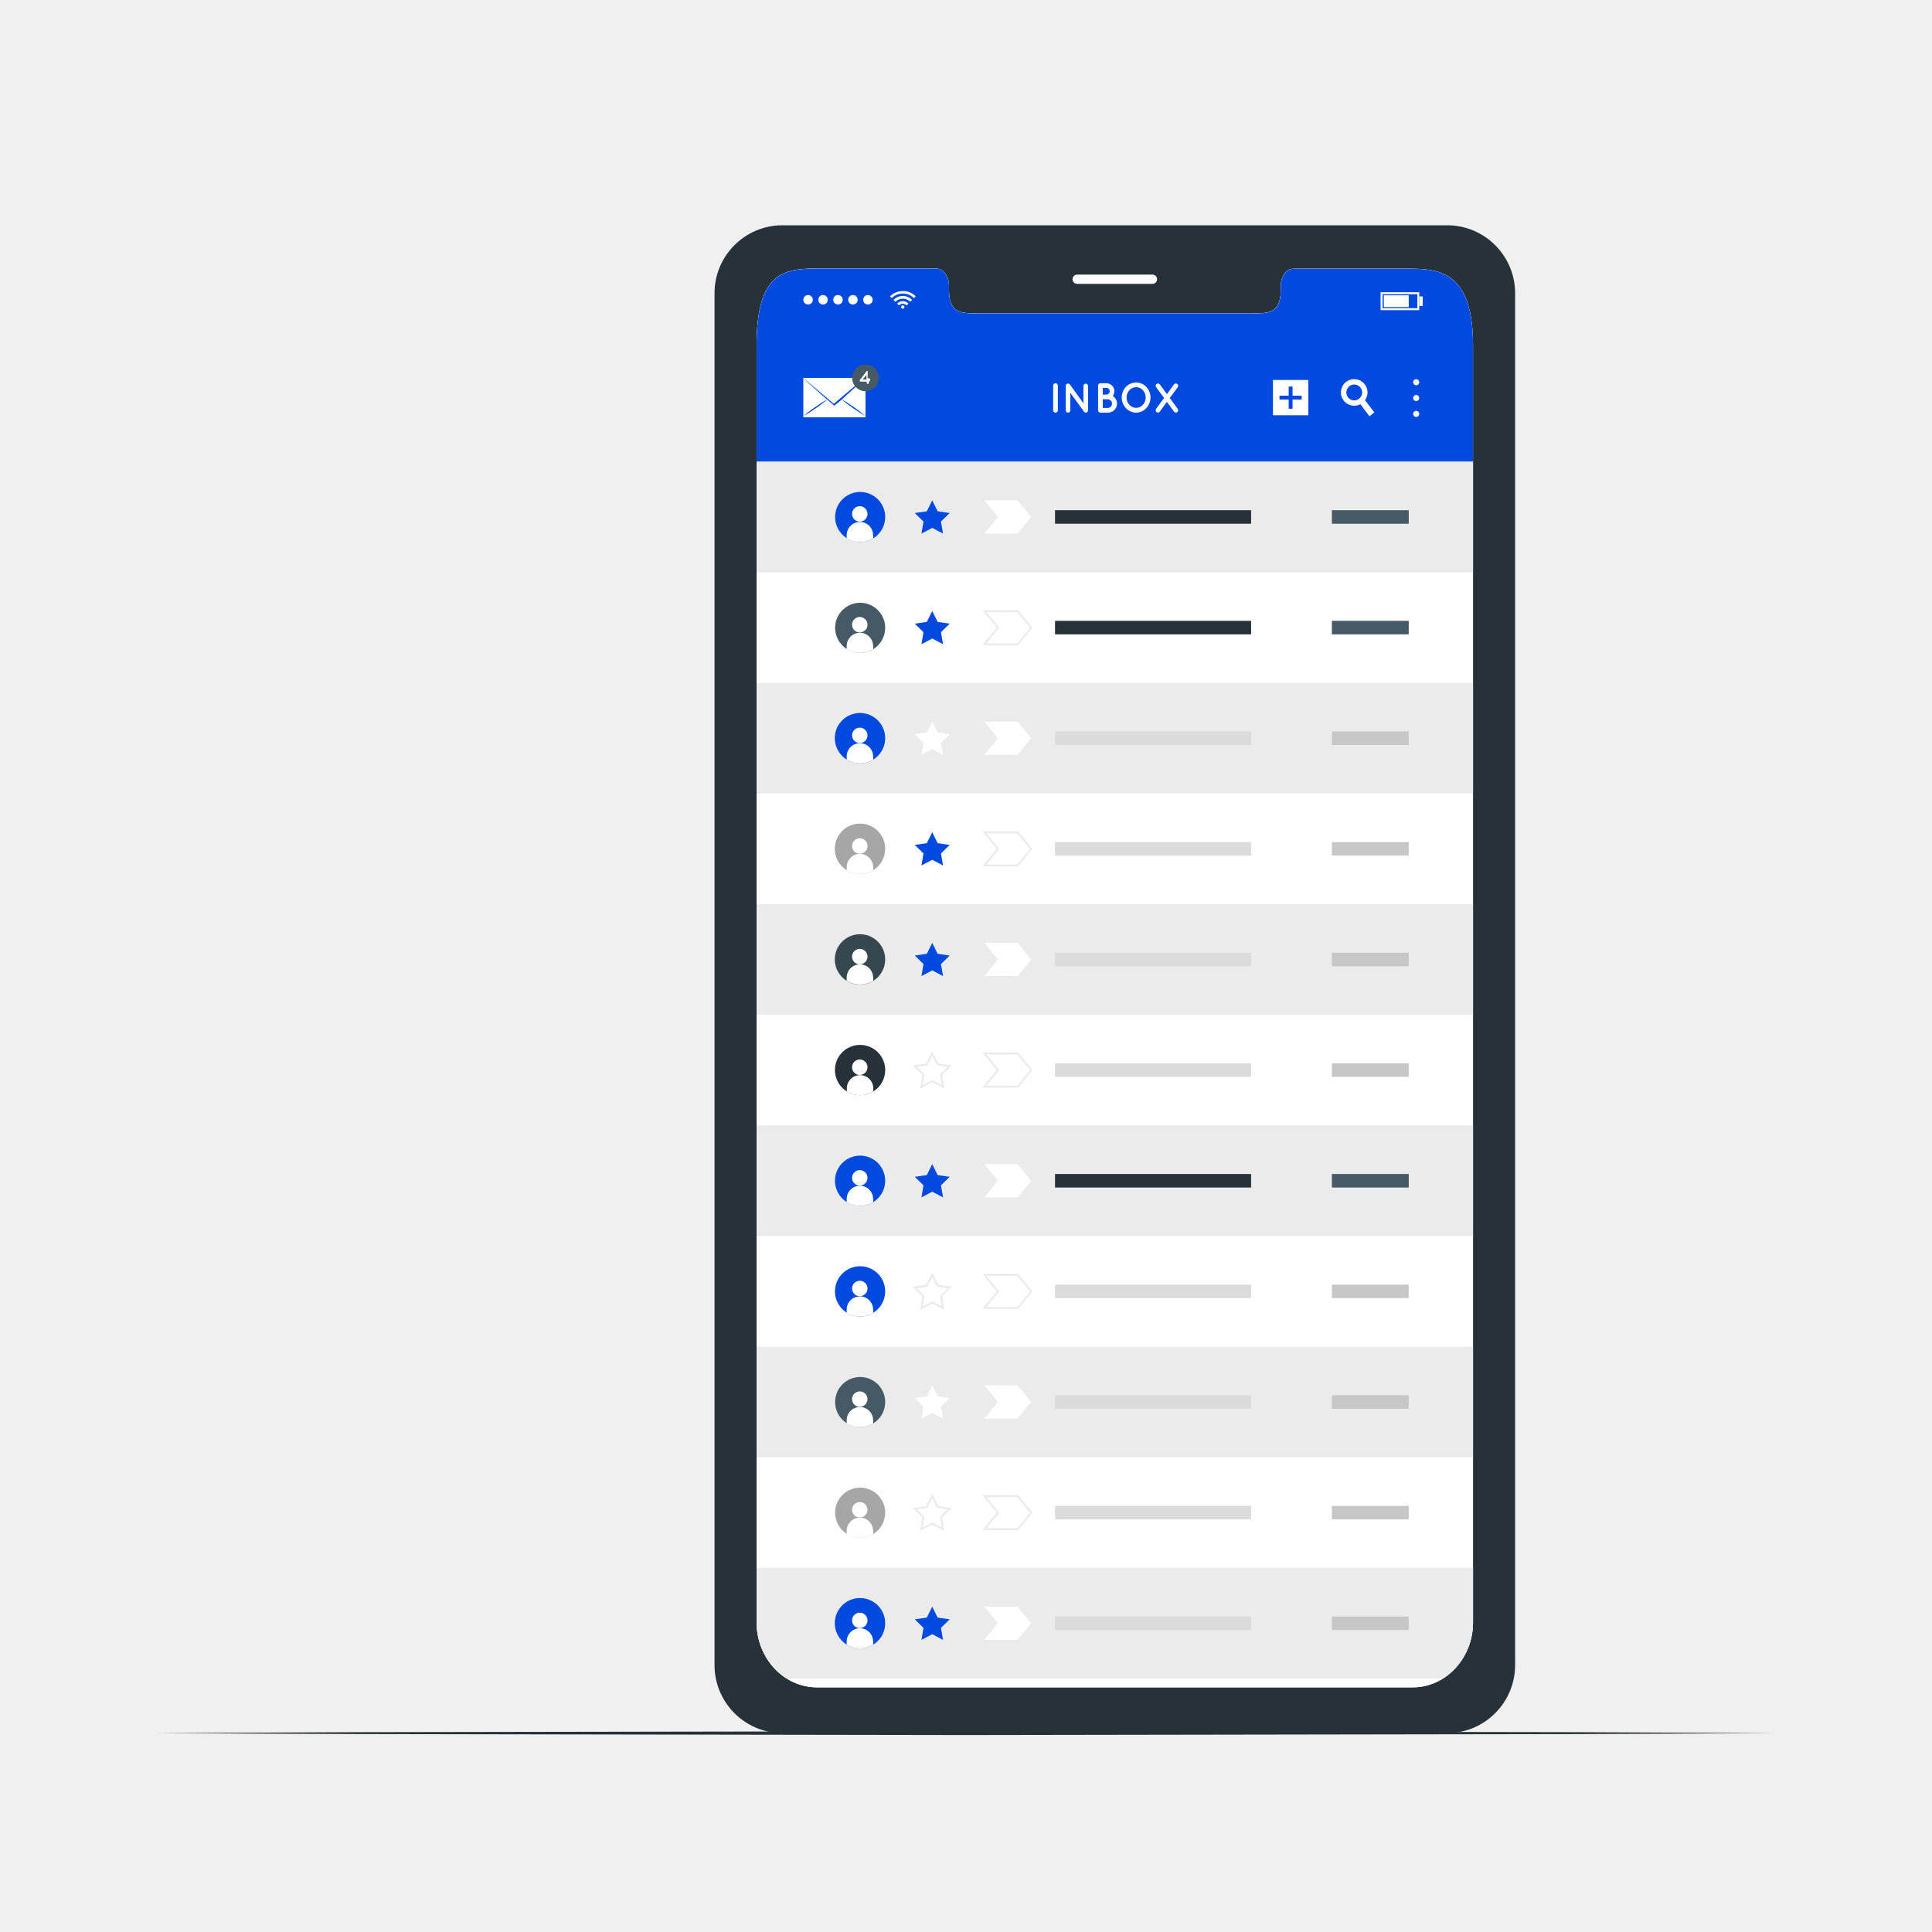
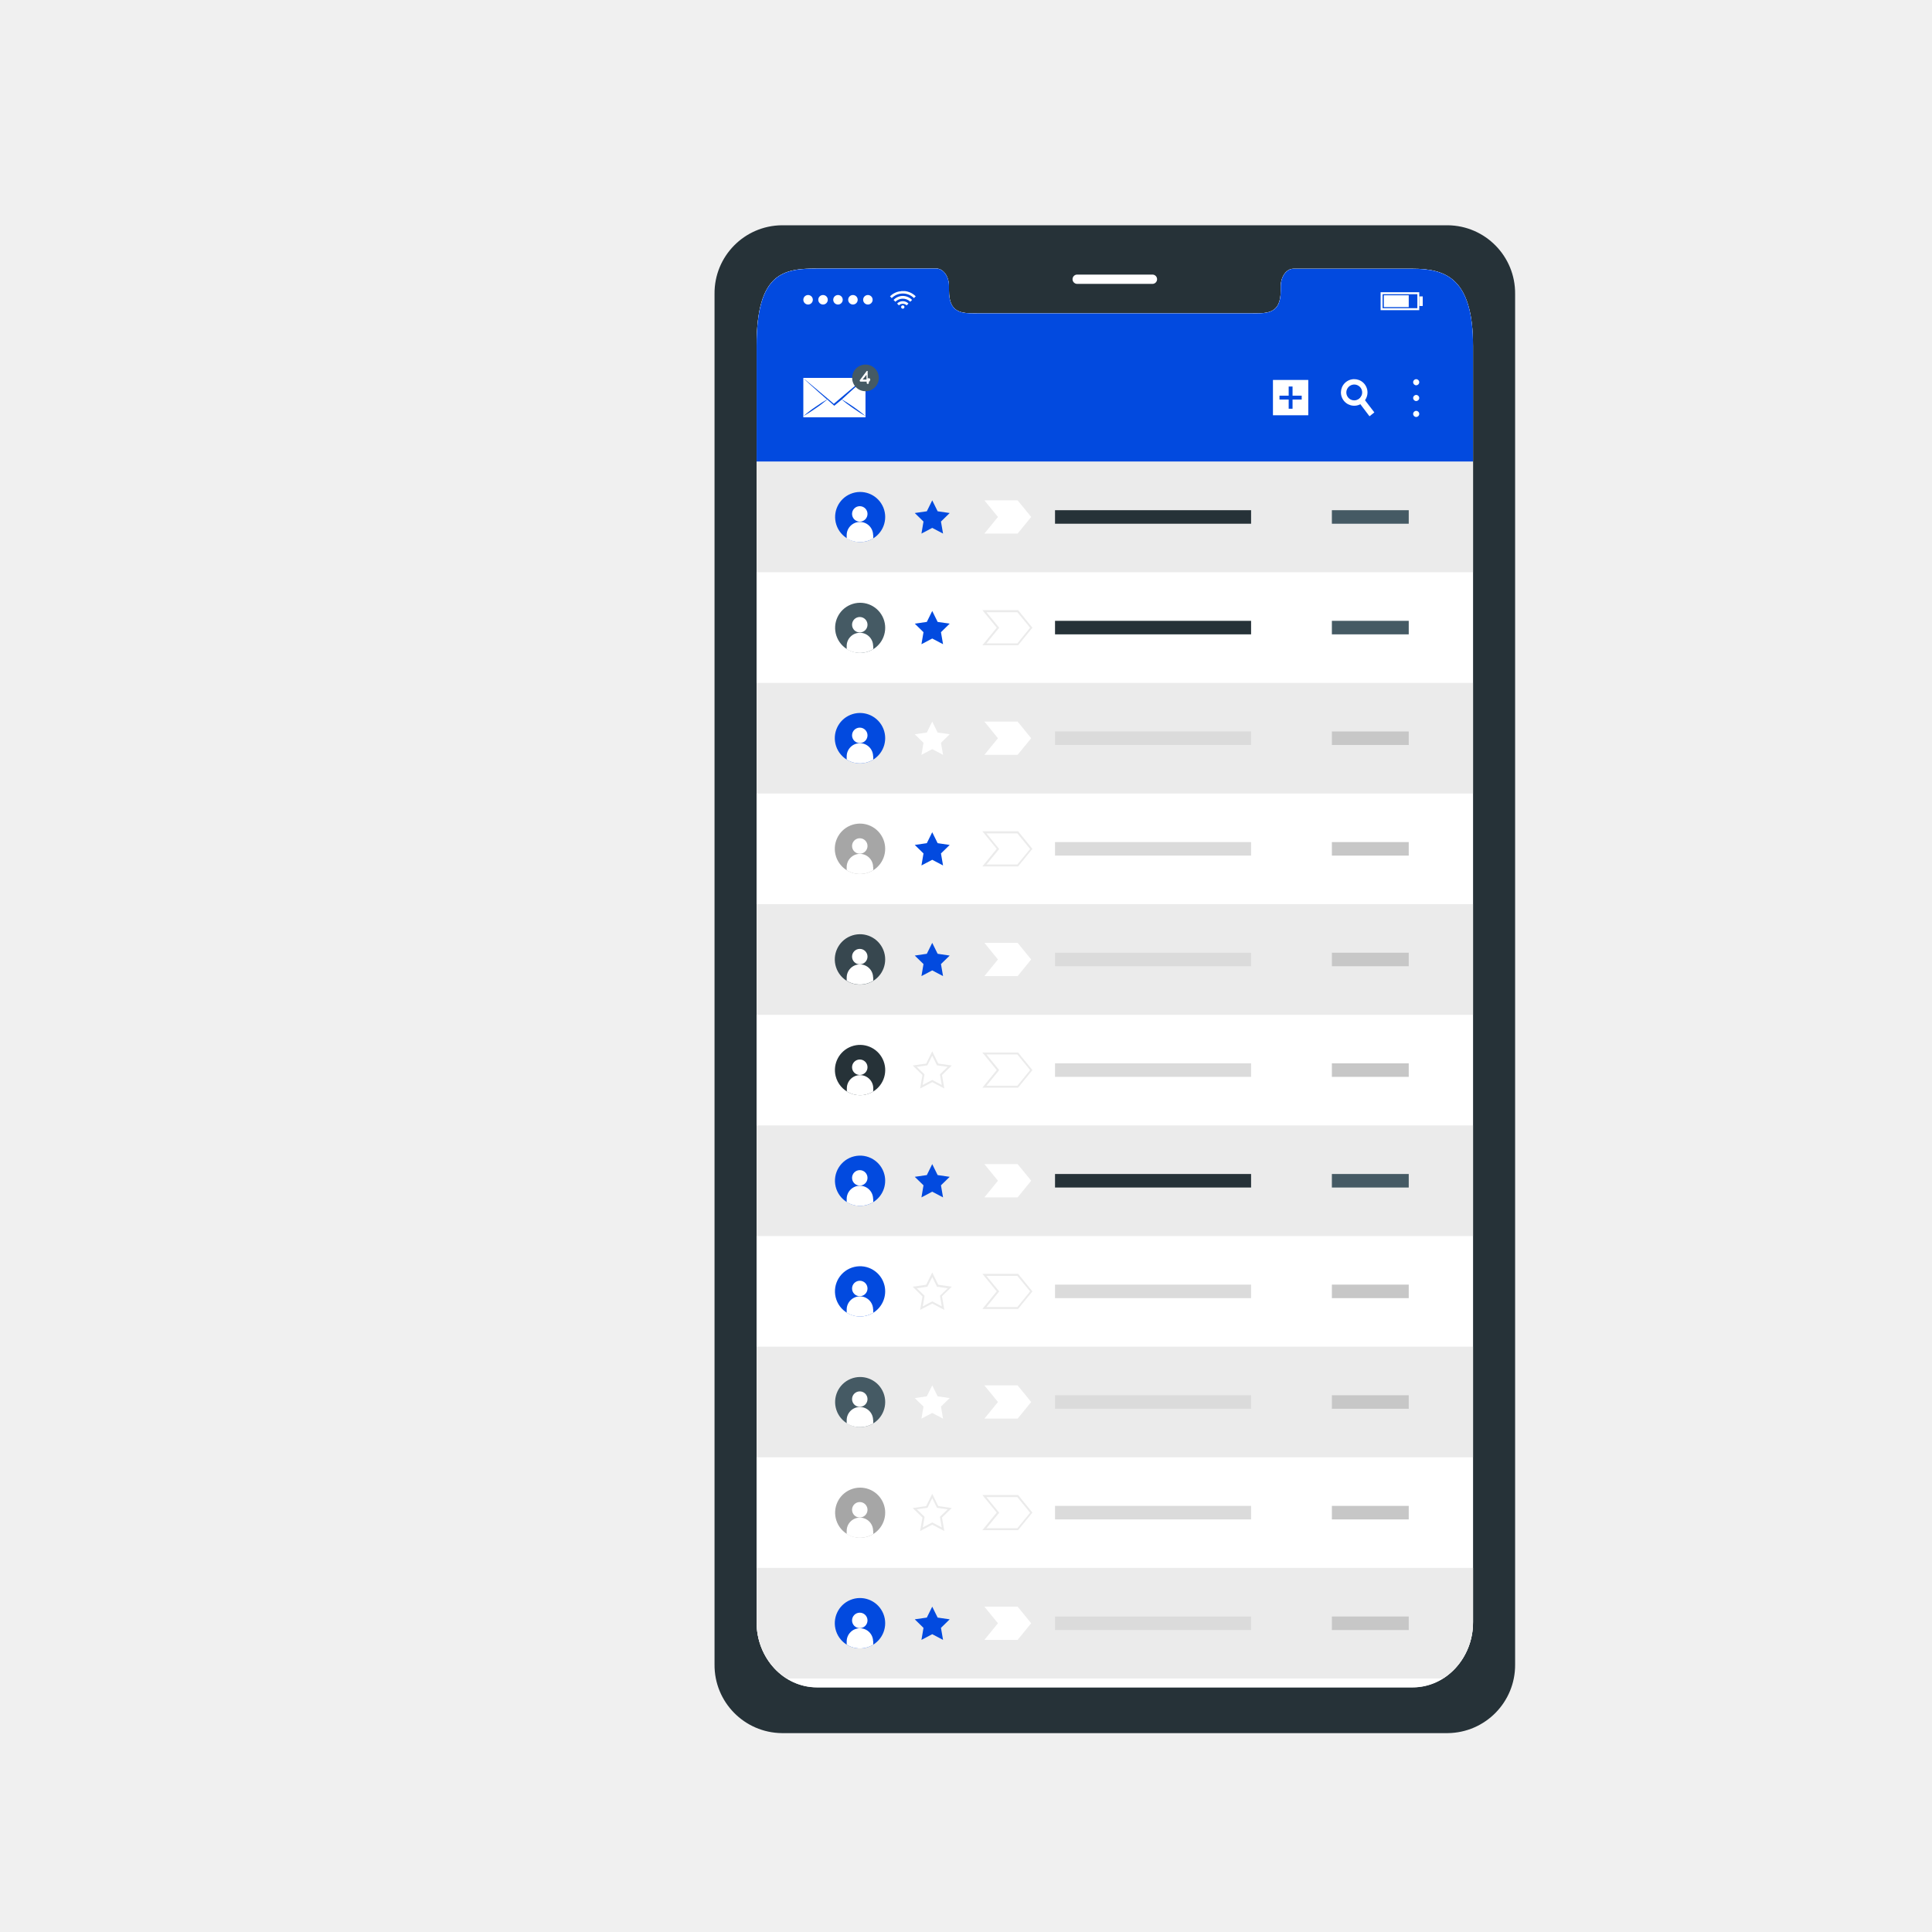
<svg xmlns="http://www.w3.org/2000/svg" viewBox="0 0 500 500">
-   <g id="freepik--Table--inject-59">
-     <polygon points="39.97 448.53 92.48 448.29 144.99 448.2 250 448.03 355.01 448.2 407.52 448.29 460.03 448.53 407.52 448.78 355.01 448.86 250 449.03 144.99 448.86 92.48 448.77 39.97 448.53" style="fill:#263238" />
-   </g>
  <g id="freepik--Device--inject-59">
    <path d="M374.66,58.3H202.35a17.59,17.59,0,0,0-17.43,17.76V430.77a17.61,17.61,0,0,0,17.43,17.76H374.66a17.62,17.62,0,0,0,17.45-17.76V76.06A17.6,17.6,0,0,0,374.66,58.3Zm6.55,361.5c0,9.34-7,16.89-15.62,16.89H211.44c-8.64,0-15.64-7.55-15.64-16.89V89.5c0-19,7-20,15.64-20h30.88c1.8,0,3.27,2,3.27,4.57v1.09c0,5.92,3.24,5.94,7.21,5.94h71.41c4,0,7.24,0,7.24-5.94V74.12c0-2.53,1.45-4.57,3.27-4.57h30.87c8.63,0,15.62,2.53,15.62,20Z" style="fill:#263238" />
    <path d="M381.22,89.5V419.8c0,9.34-7,16.89-15.62,16.89H211.45c-8.64,0-15.64-7.55-15.64-16.89V89.5c0-19,7-20,15.64-20h30.88c1.8,0,3.27,2,3.27,4.57v1.09c0,5.92,3.24,5.94,7.21,5.94h71.41c4,0,7.24,0,7.24-5.94V74.12c0-2.53,1.45-4.57,3.27-4.57H365.6C374.23,69.55,381.22,72.08,381.22,89.5Z" style="fill:#fff" />
    <path d="M381.22,89.51v30H195.81v-30c0-19,7-20,15.64-20h30.88c1.8,0,3.27,2,3.27,4.57v1.09c0,5.92,3.24,5.94,7.21,5.94h71.41c4,0,7.24,0,7.24-5.94V74.13c0-2.53,1.45-4.57,3.27-4.57H365.6C374.23,69.56,381.22,72.09,381.22,89.51Z" style="fill:#024ADF" />
    <path d="M298.25,73.47H278.77a1.21,1.21,0,0,1-1.2-1.21h0a1.2,1.2,0,0,1,1.2-1.2h19.48a1.2,1.2,0,0,1,1.2,1.2h0A1.2,1.2,0,0,1,298.25,73.47Z" style="fill:#fff" />
    <rect x="207.9" y="97.8" width="16.09" height="10.2" style="fill:#fff" />
    <path d="M224,97.8c-.65.62-1.31,1.22-2,1.83l-2,1.79L218,103.26l-.06.06L216,104.93l-.09.07-.09-.07L214,103.31l-.06,0c-.7-.61-1.4-1.22-2.09-1.84l-2-1.79c-.65-.61-1.31-1.21-2-1.83.69.54,1.37,1.09,2,1.64s1.36,1.11,2,1.68,1.51,1.26,2.26,1.9h0l1.68,1.44,1.69-1.44h0l2.25-1.9,2-1.67Z" style="fill:#024ADF" />
    <path d="M214.27,103.25s0,0,0,0l-.26.21c-.4.34-.82.67-1.24,1s-1,.76-1.56,1.13-1.06.73-1.6,1.08-1.1.69-1.66,1c.48-.43,1-.83,1.5-1.22s1-.76,1.57-1.13,1.06-.73,1.6-1.08.88-.55,1.33-.81a3.07,3.07,0,0,1,.31-.17Z" style="fill:#024ADF" />
    <path d="M224,107.68c-.57-.31-1.12-.65-1.66-1s-1.08-.71-1.61-1.08-1.05-.74-1.56-1.13-.83-.64-1.23-1l-.26-.21,0,0h0l.31.18q.68.39,1.32.81c.55.35,1.08.71,1.61,1.08s1.05.74,1.56,1.13S223.46,107.25,224,107.68Z" style="fill:#024ADF" />
    <path d="M227.44,97.8A3.45,3.45,0,1,1,224,94.35,3.45,3.45,0,0,1,227.44,97.8Z" style="fill:#455a64" />
    <path d="M225.13,98.49a.28.28,0,0,1-.28.27h0v.38a.28.28,0,0,1-.55,0v-.38h-1.56a.22.22,0,0,1-.17-.06.26.26,0,0,1,0-.38L224.31,96s0,0,0,0,0,0,0,0h0l0,0h.08s0,0,0,0h.16l0,0,0,0h0l0,0a0,0,0,0,0,0,0l0,0v0s0,0,0,0a0,0,0,0,1,0,0v0s0,0,0,0v2h0A.28.28,0,0,1,225.13,98.49Zm-.88-1.5-1,1.23h1Z" style="fill:#fff" />
    <g id="freepik--u5Zjqx--inject-59">
      <path d="M237,76.68l-.3.3-.17.17a4.07,4.07,0,0,0-5.75,0l-.16-.17c-.1-.1-.2-.19-.29-.29h0l0,0,.38-.34a4.13,4.13,0,0,1,.87-.55,4.29,4.29,0,0,1,1.16-.39c.19,0,.38,0,.57-.08h.51l.39,0a4.22,4.22,0,0,1,1.06.26,4.69,4.69,0,0,1,.72.33,5.33,5.33,0,0,1,.69.48l.31.29Z" style="fill:#fff" />
      <path d="M231.72,78.09l-.47-.47a3.27,3.27,0,0,1,1.91-1,3.36,3.36,0,0,1,2.89,1l-.47.47a2.73,2.73,0,0,0-1.93-.79A2.7,2.7,0,0,0,231.72,78.09Z" style="fill:#fff" />
      <path d="M235.11,78.56c-.16.15-.32.31-.47.47a1.37,1.37,0,0,0-1-.41,1.35,1.35,0,0,0-1,.41l-.47-.47A2.06,2.06,0,0,1,235.11,78.56Z" style="fill:#fff" />
      <path d="M234.07,79.45a.43.43,0,1,1-.42-.42A.42.42,0,0,1,234.07,79.45Z" style="fill:#fff" />
    </g>
    <path d="M207.9,77.58a1.23,1.23,0,1,1,1.23,1.23A1.23,1.23,0,0,1,207.9,77.58Z" style="fill:#fff" />
    <path d="M211.77,77.58A1.23,1.23,0,1,1,213,78.81,1.23,1.23,0,0,1,211.77,77.58Z" style="fill:#fff" />
    <path d="M215.64,77.58a1.23,1.23,0,1,1,1.23,1.23A1.23,1.23,0,0,1,215.64,77.58Z" style="fill:#fff" />
    <path d="M219.51,77.58a1.23,1.23,0,1,1,1.23,1.23A1.23,1.23,0,0,1,219.51,77.58Z" style="fill:#fff" />
    <path d="M223.38,77.58a1.23,1.23,0,1,1,1.23,1.23A1.23,1.23,0,0,1,223.38,77.58Z" style="fill:#fff" />
    <path d="M367.3,80.27h-10V75.63h10Zm-9.49-.51h9V76.14h-9Z" style="fill:#fff" />
    <rect x="358.13" y="76.42" width="6.45" height="3.06" style="fill:#fff" />
    <rect x="367.31" y="76.71" width="0.89" height="2.48" style="fill:#fff" />
-     <path d="M272.56,99.78a.59.59,0,0,1,.6-.6.6.6,0,0,1,.61.6v6.41a.6.6,0,0,1-.61.6.59.59,0,0,1-.6-.6Z" style="fill:#fff" />
-     <path d="M277,106.19a.6.6,0,0,1-.59.6.59.59,0,0,1-.59-.6V99.87h0a.57.57,0,0,1,.23-.5.61.61,0,0,1,.83.13l3.51,4.86V99.87a.59.59,0,0,1,.59-.58.6.6,0,0,1,.6.58v6.32a.6.6,0,0,1-.6.6.61.61,0,0,1-.45-.22l0-.06L277,101.68Z" style="fill:#fff" />
-     <path d="M284.19,106.19V99.78a.6.6,0,0,1,.6-.6h1.54a2.07,2.07,0,0,1,2.07,2.06,2,2,0,0,1-.42,1.24,2.33,2.33,0,0,1-1.22,4.31h-1.93a0,0,0,0,1,0,0h0A.6.6,0,0,1,284.19,106.19Zm1.21-4.06h.93a.88.88,0,0,0,.86-.89.85.85,0,0,0-.86-.85h-.93Zm0,3.45h1.36a1.13,1.13,0,0,0,0-2.25H285.4Z" style="fill:#fff" />
-     <path d="M296.65,100.12a4,4,0,0,1,0,5.51,3.58,3.58,0,0,1-2.6,1.16,3.69,3.69,0,0,1-2.66-1.16,4.05,4.05,0,0,1,0-5.51A3.65,3.65,0,0,1,294.05,99,3.55,3.55,0,0,1,296.65,100.12Zm-.14,2.75a2.81,2.81,0,0,0-.74-1.9,2.32,2.32,0,0,0-1.72-.77,2.37,2.37,0,0,0-1.76.77,2.81,2.81,0,0,0-.74,1.9,2.77,2.77,0,0,0,.74,1.9,2.38,2.38,0,0,0,1.76.78,2.33,2.33,0,0,0,1.72-.78A2.77,2.77,0,0,0,296.51,102.87Z" style="fill:#fff" />
-     <path d="M304.8,100.21,302.73,103l2.07,2.82a.6.6,0,0,1-.13.83.59.59,0,0,1-.35.12.64.64,0,0,1-.49-.25L302,104l-1.84,2.51a.64.64,0,0,1-.48.25.55.55,0,0,1-.35-.12.6.6,0,0,1-.14-.83l2.07-2.82-2.07-2.81a.59.59,0,0,1,.14-.82.56.56,0,0,1,.83.13L302,102l1.82-2.5a.57.57,0,0,1,.84-.13A.59.59,0,0,1,304.8,100.21Z" style="fill:#fff" />
    <path d="M355.68,106.73l-1.26,1-2.33-3.08-.85-1.13a2.15,2.15,0,0,0,.49-.27,2.08,2.08,0,0,0,.64-.84l.91,1.19Z" style="fill:#fff" />
    <path d="M353.2,99.47a3.44,3.44,0,1,0-1.11,5.13,3,3,0,0,0,.48-.31,3.11,3.11,0,0,0,.71-.74A3.44,3.44,0,0,0,353.2,99.47Zm-1.47,3.73a2.15,2.15,0,0,1-.49.27,2.05,2.05,0,1,1,1.13-1.11A2.08,2.08,0,0,1,351.73,103.2Z" style="fill:#fff" />
    <rect x="329.44" y="98.33" width="9.14" height="9.14" style="fill:#fff" />
    <rect x="333.51" y="100.03" width="1" height="5.75" style="fill:#024ADF" />
    <rect x="333.51" y="100.03" width="1" height="5.75" transform="translate(231.1 436.91) rotate(-90)" style="fill:#024ADF" />
    <path d="M367.3,98.92a.79.79,0,1,1-.79-.79A.79.79,0,0,1,367.3,98.92Z" style="fill:#fff" />
    <path d="M367.3,103a.79.79,0,0,1-1.58,0,.79.79,0,1,1,1.58,0Z" style="fill:#fff" />
    <path d="M367.3,107.12a.79.79,0,1,1-1.58,0,.79.79,0,0,1,1.58,0Z" style="fill:#fff" />
    <rect x="195.81" y="119.47" width="185.4" height="28.63" style="fill:#ebebeb" />
    <path d="M226,139.32a6.38,6.38,0,0,1-1.88.78,6.48,6.48,0,1,1,1.88-.78Z" style="fill:#024ADF" />
    <path d="M224.51,133a2,2,0,1,1-2-2A2,2,0,0,1,224.51,133Z" style="fill:#fff" />
    <path d="M226,138.5v.82a6.38,6.38,0,0,1-1.88.78,6.5,6.5,0,0,1-5-.78v-.82a3.42,3.42,0,0,1,6.84,0Z" style="fill:#fff" />
    <polygon points="263.36 138.09 254.76 138.09 258.27 133.79 254.76 129.49 263.36 129.49 266.87 133.79 263.36 138.09" style="fill:#fff" />
    <polygon points="241.26 129.49 242.66 132.32 245.78 132.77 243.52 134.98 244.06 138.09 241.26 136.62 238.47 138.09 239 134.98 236.74 132.77 239.86 132.32 241.26 129.49" style="fill:#024ADF" />
    <rect x="273.04" y="132.04" width="50.74" height="3.5" style="fill:#263238" />
    <rect x="344.69" y="132.04" width="19.89" height="3.5" style="fill:#455a64" />
    <path d="M226,168a6.38,6.38,0,0,1-1.88.78A6.48,6.48,0,1,1,226,168Z" style="fill:#455a64" />
    <path d="M224.51,161.68a2,2,0,1,1-2-2A2,2,0,0,1,224.51,161.68Z" style="fill:#fff" />
    <path d="M226,167.13V168a6.38,6.38,0,0,1-1.88.78,6.45,6.45,0,0,1-5-.78v-.82a3.42,3.42,0,0,1,6.84,0Z" style="fill:#fff" />
    <polygon points="263.36 166.72 254.76 166.72 258.27 162.42 254.76 158.12 263.36 158.12 266.87 162.42 263.36 166.72" style="fill:#fff" />
    <path d="M263.48,167h-9.25l3.72-4.55-3.72-4.55h9.25l3.71,4.55Zm-8.19-.5h8l3.3-4.05-3.3-4h-8l3.3,4Z" style="fill:#ebebeb" />
    <polygon points="241.26 158.12 242.66 160.95 245.78 161.4 243.52 163.61 244.06 166.72 241.26 165.25 238.47 166.72 239 163.61 236.74 161.4 239.86 160.95 241.26 158.12" style="fill:#024ADF" />
    <rect x="273.04" y="160.67" width="50.74" height="3.5" style="fill:#263238" />
    <rect x="344.69" y="160.67" width="19.89" height="3.5" style="fill:#455a64" />
    <rect x="195.81" y="176.73" width="185.4" height="28.63" style="fill:#ebebeb" />
    <path d="M226,196.58a6.68,6.68,0,0,1-1.88.79,6.52,6.52,0,1,1,1.88-.79Z" style="fill:#024ADF" />
    <path d="M224.51,190.31a2,2,0,1,1-2-2A2,2,0,0,1,224.51,190.31Z" style="fill:#fff" />
    <path d="M226,195.76v.82a6.68,6.68,0,0,1-1.88.79,6.46,6.46,0,0,1-5-.79v-.82a3.42,3.42,0,0,1,6.84,0Z" style="fill:#fff" />
    <polygon points="263.36 195.35 254.76 195.35 258.27 191.05 254.76 186.75 263.36 186.75 266.87 191.05 263.36 195.35" style="fill:#fff" />
    <polygon points="241.26 186.75 242.66 189.58 245.78 190.03 243.52 192.24 244.06 195.35 241.26 193.88 238.47 195.35 239 192.24 236.74 190.03 239.86 189.58 241.26 186.75" style="fill:#fff" />
    <rect x="273.04" y="189.3" width="50.74" height="3.5" style="fill:#dbdbdb" />
    <rect x="344.69" y="189.3" width="19.89" height="3.5" style="fill:#c7c7c7" />
    <path d="M226,225.21a6.68,6.68,0,0,1-1.88.79,6.52,6.52,0,1,1,1.88-.79Z" style="fill:#a6a6a6" />
    <path d="M224.51,218.94a2,2,0,1,1-2-2A2,2,0,0,1,224.51,218.94Z" style="fill:#fff" />
    <path d="M226,224.4v.81a6.68,6.68,0,0,1-1.88.79,6.46,6.46,0,0,1-5-.79v-.81a3.42,3.42,0,1,1,6.84,0Z" style="fill:#fff" />
    <polygon points="263.36 223.98 254.76 223.98 258.27 219.68 254.76 215.38 263.36 215.38 266.87 219.68 263.36 223.98" style="fill:#fff" />
    <path d="M263.48,224.23h-9.25l3.72-4.55-3.72-4.55h9.25l3.71,4.55Zm-8.19-.5h8l3.3-4-3.3-4.05h-8l3.3,4.05Z" style="fill:#ebebeb" />
    <polygon points="241.26 215.38 242.66 218.21 245.78 218.67 243.52 220.87 244.06 223.98 241.26 222.51 238.47 223.98 239 220.87 236.74 218.67 239.86 218.21 241.26 215.38" style="fill:#024ADF" />
    <rect x="273.04" y="217.93" width="50.74" height="3.5" style="fill:#dbdbdb" />
    <rect x="344.69" y="217.93" width="19.89" height="3.5" style="fill:#c7c7c7" />
    <rect x="195.81" y="234" width="185.4" height="28.63" style="fill:#ebebeb" />
    <path d="M226,253.84a6.68,6.68,0,0,1-1.88.79,6.52,6.52,0,1,1,1.88-.79Z" style="fill:#37474f" />
    <path d="M224.51,247.57a2,2,0,1,1-2-2A2,2,0,0,1,224.51,247.57Z" style="fill:#fff" />
    <path d="M226,253v.81a6.68,6.68,0,0,1-1.88.79,6.46,6.46,0,0,1-5-.79V253a3.42,3.42,0,0,1,6.84,0Z" style="fill:#fff" />
    <polygon points="263.36 252.61 254.76 252.61 258.27 248.31 254.76 244.01 263.36 244.01 266.87 248.31 263.36 252.61" style="fill:#fff" />
    <polygon points="241.26 244.01 242.66 246.84 245.78 247.3 243.52 249.5 244.06 252.61 241.26 251.14 238.47 252.61 239 249.5 236.74 247.3 239.86 246.84 241.26 244.01" style="fill:#024ADF" />
    <rect x="273.04" y="246.56" width="50.74" height="3.5" style="fill:#dbdbdb" />
    <rect x="344.69" y="246.56" width="19.89" height="3.5" style="fill:#c7c7c7" />
    <path d="M381.22,405.78v14a17.15,17.15,0,0,1-7.78,14.61H203.6a17.14,17.14,0,0,1-7.78-14.61v-14Z" style="fill:#ebebeb" />
    <path d="M226,425.63a6.68,6.68,0,0,1-1.88.79,6.52,6.52,0,1,1,1.88-.79Z" style="fill:#024ADF" />
    <path d="M224.51,419.36a2,2,0,1,1-2-2A2,2,0,0,1,224.51,419.36Z" style="fill:#fff" />
    <path d="M226,424.81v.82a6.68,6.68,0,0,1-1.88.79,6.5,6.5,0,0,1-5-.79v-.82a3.42,3.42,0,0,1,6.84,0Z" style="fill:#fff" />
    <polygon points="263.36 424.4 254.76 424.4 258.27 420.1 254.76 415.8 263.36 415.8 266.87 420.1 263.36 424.4" style="fill:#fff" />
    <polygon points="241.26 415.8 242.66 418.63 245.78 419.08 243.52 421.29 244.06 424.4 241.26 422.93 238.47 424.4 239 421.29 236.74 419.08 239.86 418.63 241.26 415.8" style="fill:#024ADF" />
    <rect x="273.04" y="418.35" width="50.74" height="3.5" style="fill:#dbdbdb" />
    <rect x="344.69" y="418.35" width="19.89" height="3.5" style="fill:#c7c7c7" />
    <path d="M226,282.47a6.51,6.51,0,0,1-9.74-4,6.51,6.51,0,1,1,9.74,4Z" style="fill:#263238" />
    <path d="M224.51,276.2a2,2,0,1,1-2-2A2,2,0,0,1,224.51,276.2Z" style="fill:#fff" />
    <path d="M226,281.66v.81a6.48,6.48,0,0,1-6.84,0v-.81a3.42,3.42,0,1,1,6.84,0Z" style="fill:#fff" />
    <polygon points="263.36 281.24 254.76 281.24 258.27 276.94 254.76 272.64 263.36 272.64 266.87 276.94 263.36 281.24" style="fill:#fff" />
    <path d="M263.48,281.49h-9.25l3.72-4.55-3.72-4.55h9.25l3.71,4.55Zm-8.19-.5h8l3.3-4.05-3.3-4.05h-8l3.3,4.05Z" style="fill:#ebebeb" />
    <polygon points="241.26 272.64 242.66 275.47 245.78 275.93 243.52 278.13 244.06 281.24 241.26 279.77 238.47 281.24 239 278.13 236.74 275.93 239.86 275.47 241.26 272.64" style="fill:#fff" />
    <path d="M244.39,281.7l-3.13-1.64-3.13,1.64.6-3.48-2.53-2.47,3.5-.5,1.56-3.17,1.56,3.17,3.5.5-2.53,2.47Zm-3.13-2.21,2.46,1.3-.47-2.75,2-1.94-2.76-.4-1.23-2.49L240,275.7l-2.75.4,2,1.94-.47,2.75Z" style="fill:#ebebeb" />
    <rect x="273.04" y="275.19" width="50.74" height="3.5" style="fill:#dbdbdb" />
    <rect x="344.69" y="275.19" width="19.89" height="3.5" style="fill:#c7c7c7" />
    <rect x="195.81" y="291.26" width="185.4" height="28.63" style="fill:#ebebeb" />
    <path d="M226,311.11a6.66,6.66,0,0,1-1.88.78,6.5,6.5,0,1,1,4.78-7.86A6.52,6.52,0,0,1,226,311.11Z" style="fill:#024ADF" />
    <path d="M224.51,304.83a2,2,0,1,1-2-2A2,2,0,0,1,224.51,304.83Z" style="fill:#fff" />
    <path d="M226,310.29v.82a6.66,6.66,0,0,1-1.88.78,6.46,6.46,0,0,1-5-.79v-.81a3.42,3.42,0,1,1,6.84,0Z" style="fill:#fff" />
    <polygon points="263.36 309.88 254.76 309.88 258.27 305.57 254.76 301.27 263.36 301.27 266.87 305.57 263.36 309.88" style="fill:#fff" />
    <polygon points="241.26 301.27 242.66 304.11 245.78 304.56 243.52 306.76 244.06 309.88 241.26 308.41 238.47 309.88 239 306.76 236.74 304.56 239.86 304.11 241.26 301.27" style="fill:#024ADF" />
    <rect x="273.04" y="303.83" width="50.74" height="3.5" style="fill:#263238" />
    <rect x="344.69" y="303.83" width="19.89" height="3.5" style="fill:#455a64" />
    <path d="M226,339.74a6.38,6.38,0,0,1-1.88.78,6.5,6.5,0,1,1,4.78-7.86A6.52,6.52,0,0,1,226,339.74Z" style="fill:#024ADF" />
    <path d="M224.51,333.46a2,2,0,1,1-2-2A2,2,0,0,1,224.51,333.46Z" style="fill:#fff" />
    <path d="M226,338.92v.82a6.38,6.38,0,0,1-1.88.78,6.46,6.46,0,0,1-5-.79v-.81a3.42,3.42,0,1,1,6.84,0Z" style="fill:#fff" />
    <polygon points="263.36 338.51 254.76 338.51 258.27 334.21 254.76 329.91 263.36 329.91 266.87 334.21 263.36 338.51" style="fill:#fff" />
    <path d="M263.48,338.76h-9.25l3.72-4.55-3.72-4.55h9.25l3.71,4.55Zm-8.19-.5h8l3.3-4.05-3.3-4h-8l3.3,4Z" style="fill:#ebebeb" />
    <polygon points="241.26 329.91 242.66 332.74 245.78 333.19 243.52 335.39 244.06 338.51 241.26 337.04 238.47 338.51 239 335.39 236.74 333.19 239.86 332.74 241.26 329.91" style="fill:#fff" />
    <path d="M244.39,339l-3.13-1.64L238.13,339l.6-3.48L236.2,333l3.5-.51,1.56-3.17,1.56,3.17,3.5.51-2.53,2.46Zm-7.11-5.59,2,1.94-.47,2.74,2.46-1.3,2.46,1.3-.47-2.74,2-1.94-2.76-.41-1.23-2.49L240,333Z" style="fill:#ebebeb" />
    <rect x="273.04" y="332.46" width="50.74" height="3.5" style="fill:#dbdbdb" />
    <rect x="344.69" y="332.46" width="19.89" height="3.5" style="fill:#c7c7c7" />
    <rect x="195.81" y="348.52" width="185.4" height="28.63" style="fill:#ebebeb" />
    <path d="M226,368.37a6.38,6.38,0,0,1-1.88.78,6.48,6.48,0,1,1,1.88-.78Z" style="fill:#455a64" />
    <path d="M224.51,362.09a2,2,0,1,1-2-2A2,2,0,0,1,224.51,362.09Z" style="fill:#fff" />
    <path d="M226,367.55v.82a6.38,6.38,0,0,1-1.88.78,6.5,6.5,0,0,1-5-.78v-.82a3.42,3.42,0,0,1,6.84,0Z" style="fill:#fff" />
    <polygon points="263.36 367.14 254.76 367.14 258.27 362.84 254.76 358.54 263.36 358.54 266.87 362.84 263.36 367.14" style="fill:#fff" />
    <polygon points="241.26 358.54 242.66 361.37 245.78 361.82 243.52 364.02 244.06 367.14 241.26 365.67 238.47 367.14 239 364.02 236.74 361.82 239.86 361.37 241.26 358.54" style="fill:#fff" />
    <rect x="273.04" y="361.09" width="50.74" height="3.5" style="fill:#dbdbdb" />
    <rect x="344.69" y="361.09" width="19.89" height="3.5" style="fill:#c7c7c7" />
    <path d="M226,397a6.38,6.38,0,0,1-1.88.78A6.48,6.48,0,1,1,226,397Z" style="fill:#a6a6a6" />
    <path d="M224.51,390.73a2,2,0,1,1-2-2A2,2,0,0,1,224.51,390.73Z" style="fill:#fff" />
    <path d="M226,396.18V397a6.38,6.38,0,0,1-1.88.78,6.45,6.45,0,0,1-5-.78v-.82a3.42,3.42,0,0,1,6.84,0Z" style="fill:#fff" />
    <polygon points="263.36 395.77 254.76 395.77 258.27 391.47 254.76 387.17 263.36 387.17 266.87 391.47 263.36 395.77" style="fill:#fff" />
    <path d="M263.48,396h-9.25l3.72-4.55-3.72-4.55h9.25l3.71,4.55Zm-8.19-.5h8l3.3-4-3.3-4.05h-8l3.3,4.05Z" style="fill:#ebebeb" />
    <polygon points="241.26 387.17 242.66 390 245.78 390.45 243.52 392.66 244.06 395.77 241.26 394.3 238.47 395.77 239 392.66 236.74 390.45 239.86 390 241.26 387.17" style="fill:#fff" />
    <path d="M244.39,396.23l-3.13-1.65-3.13,1.65.6-3.49-2.53-2.46,3.5-.51,1.56-3.17,1.56,3.17,3.5.51-2.53,2.46ZM241.26,394l2.46,1.29-.47-2.74,2-1.94-2.76-.4-1.23-2.5-1.23,2.5-2.75.4,2,1.94-.47,2.74Z" style="fill:#ebebeb" />
    <rect x="273.04" y="389.72" width="50.74" height="3.5" style="fill:#dbdbdb" />
    <rect x="344.69" y="389.72" width="19.89" height="3.5" style="fill:#c7c7c7" />
  </g>
</svg>
